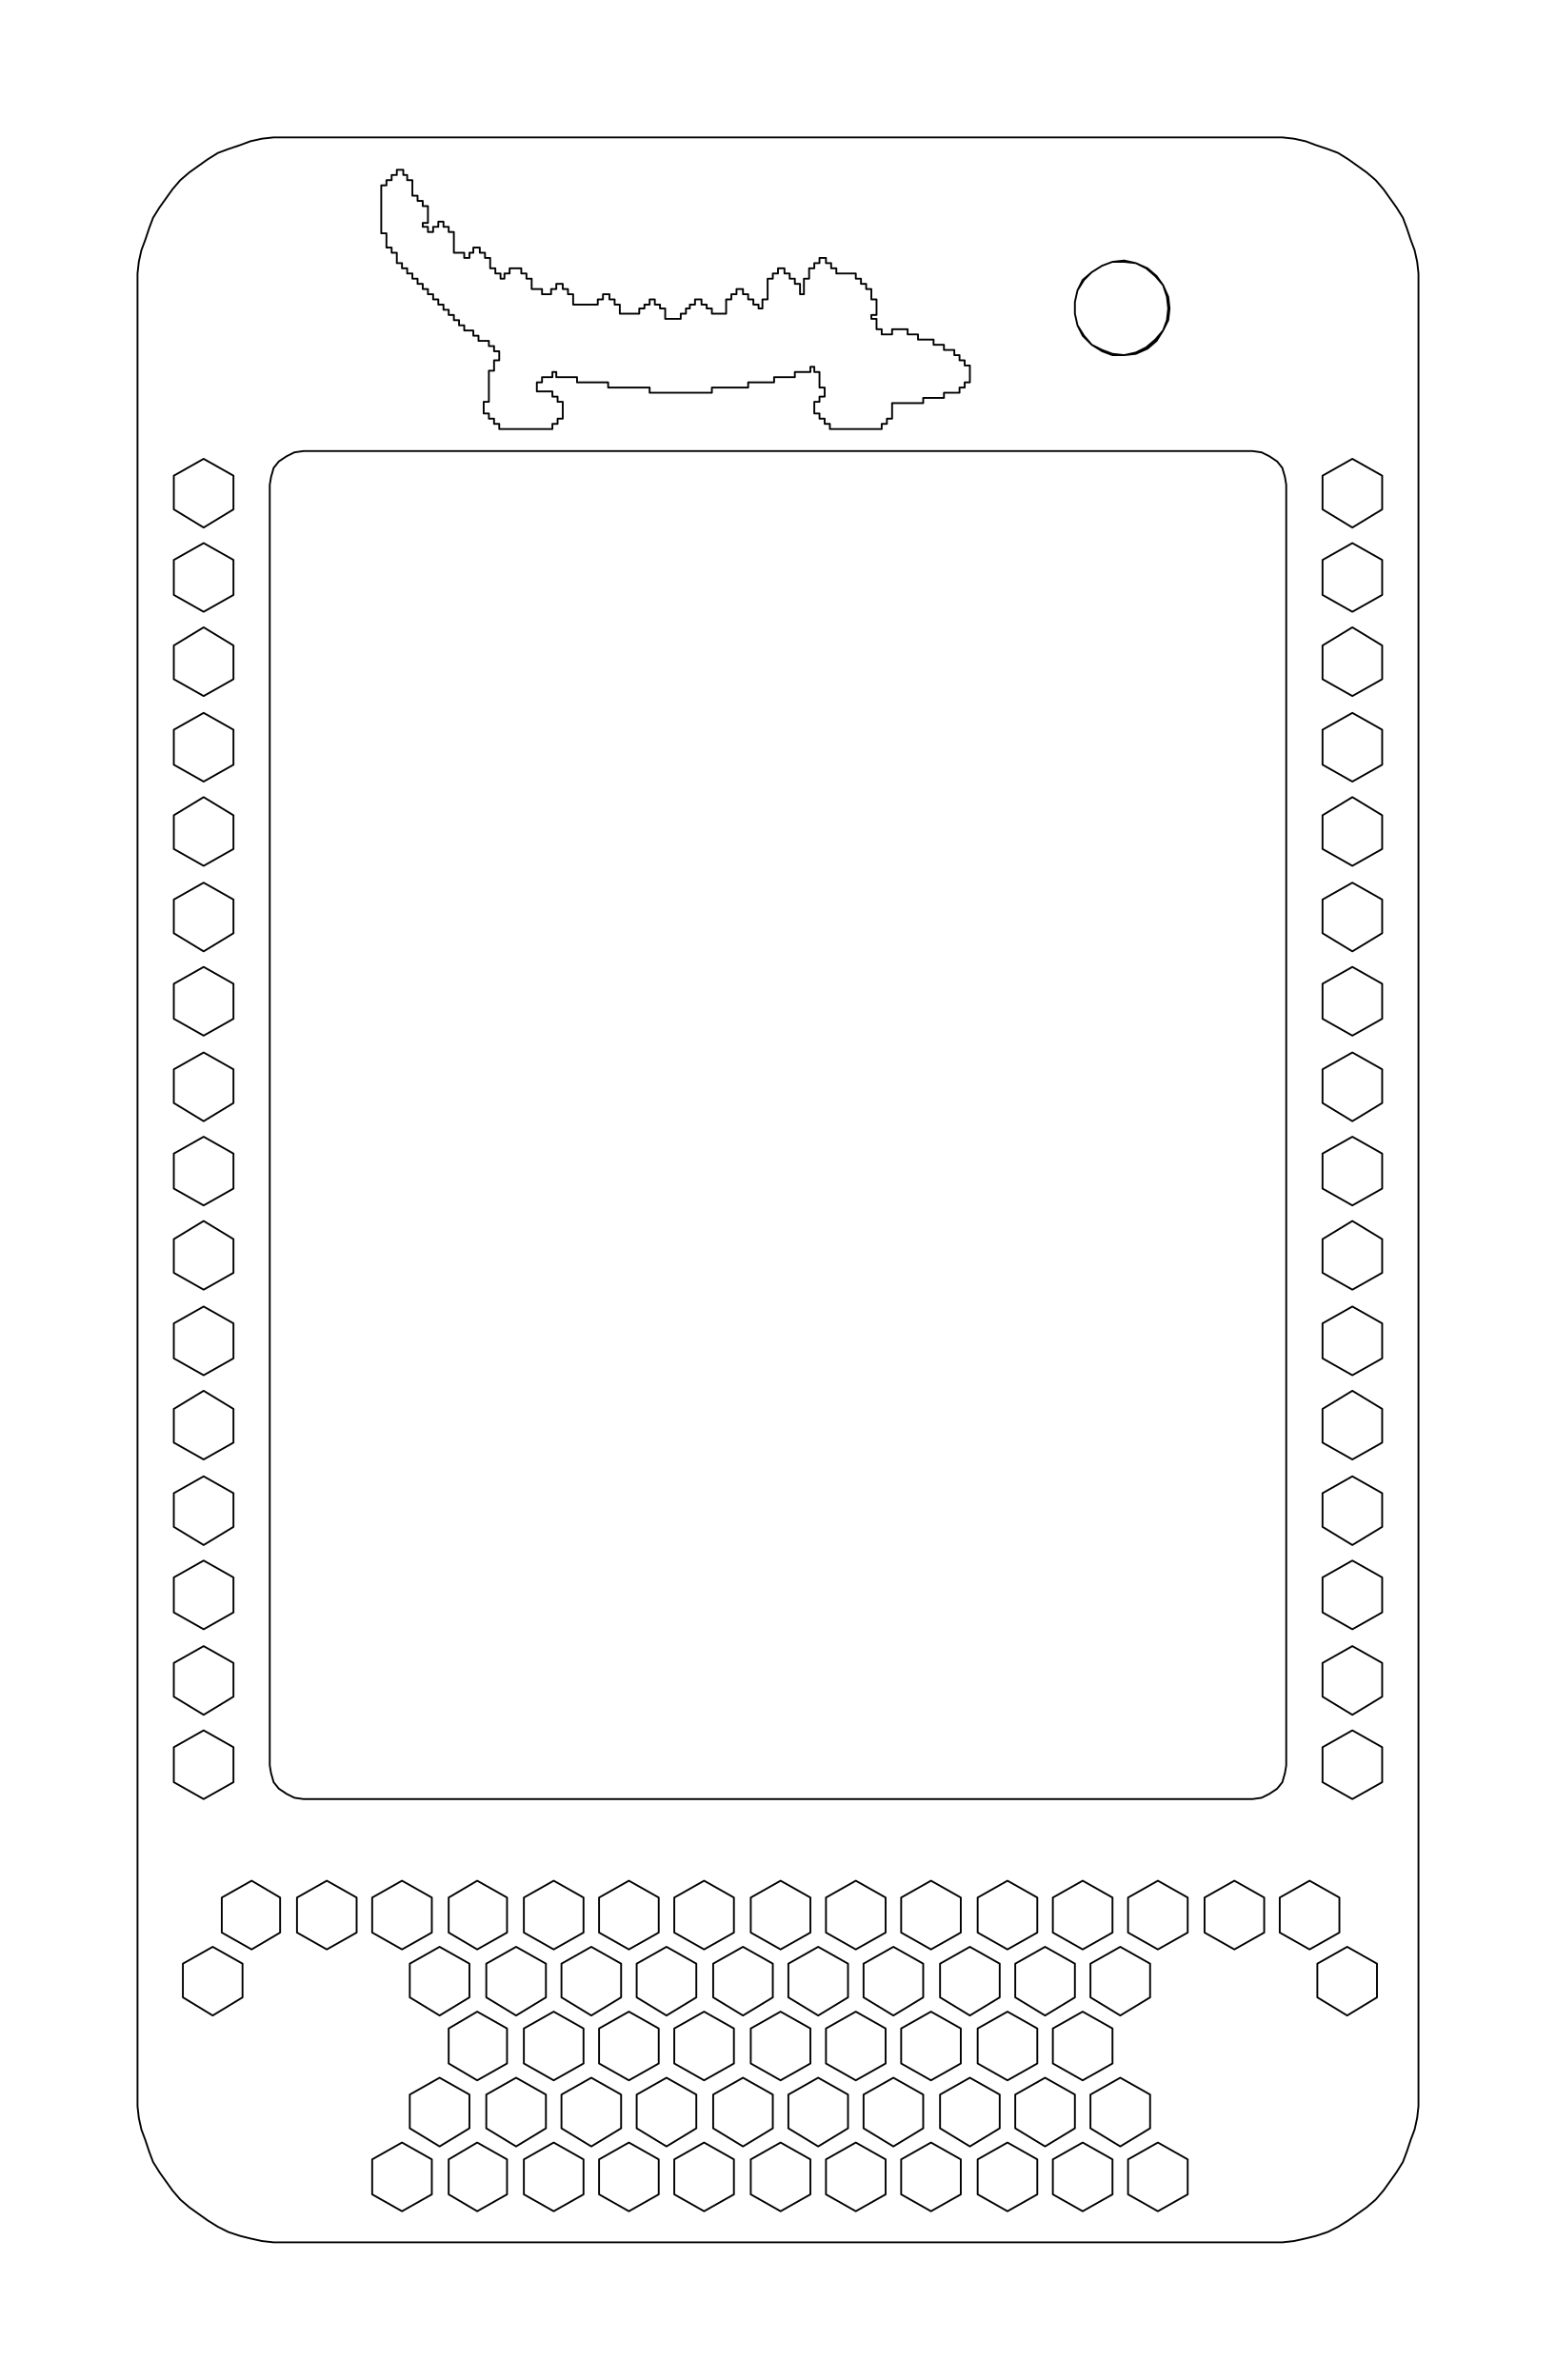
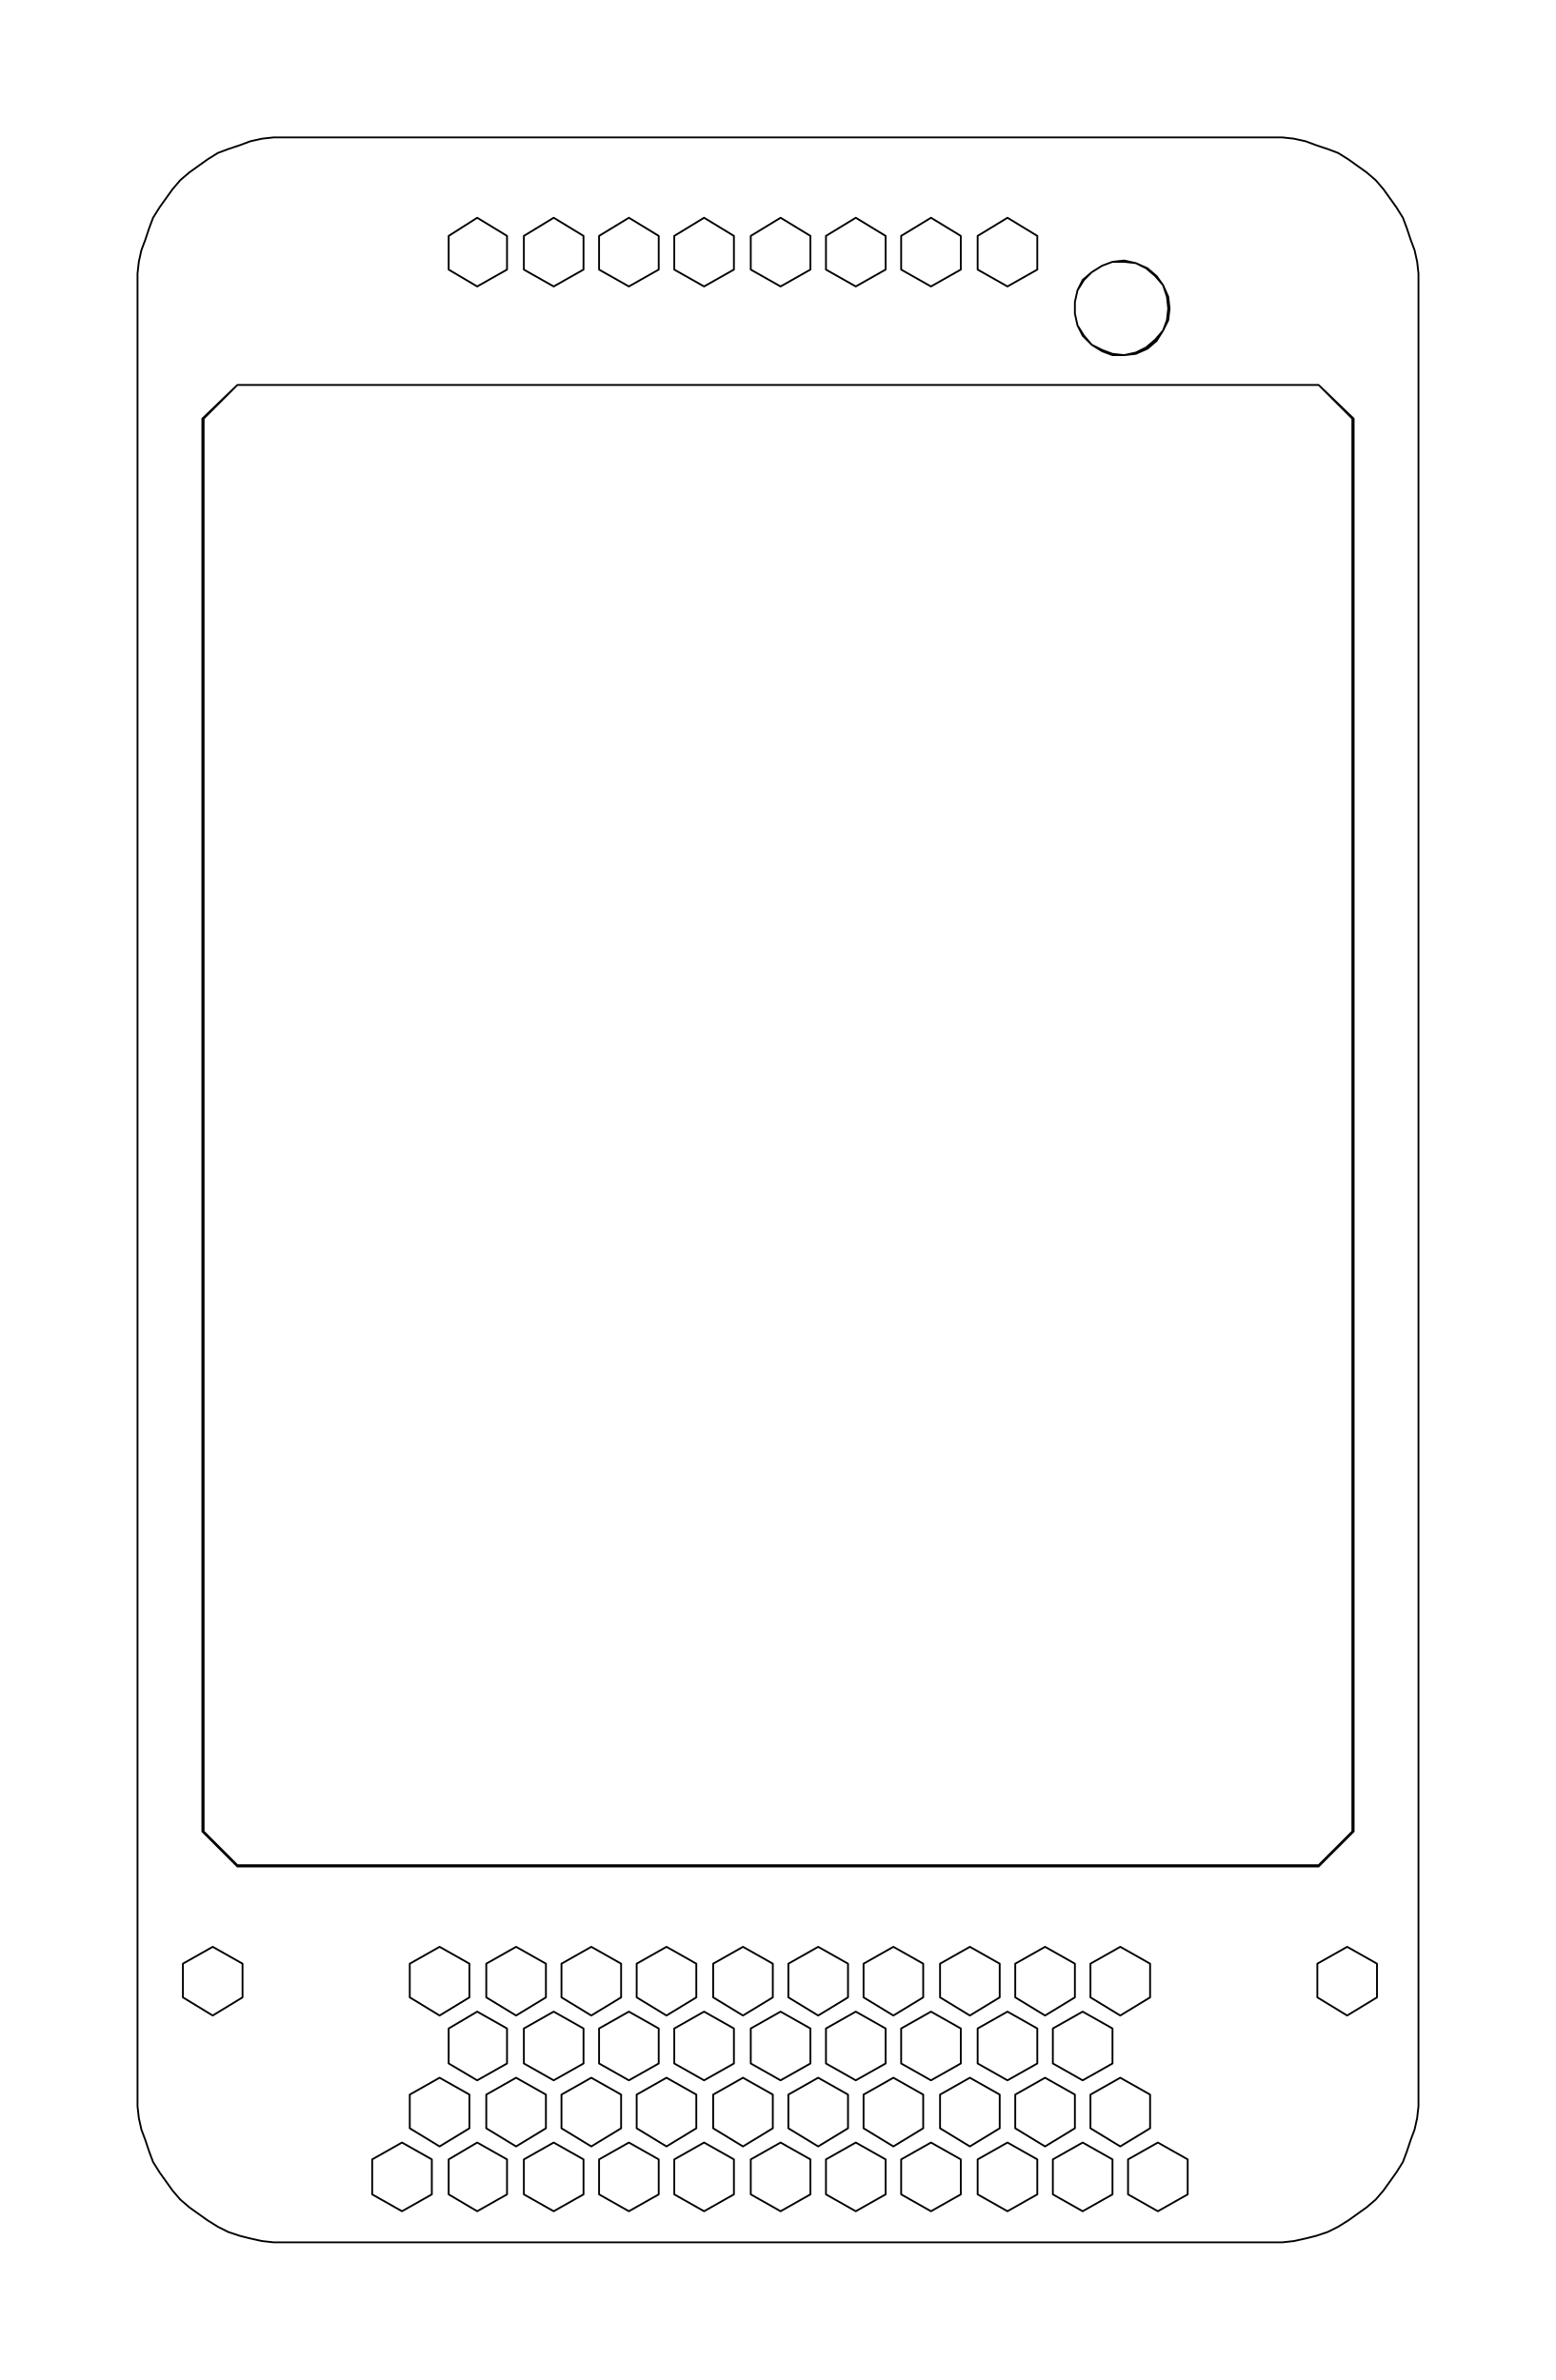
<svg xmlns="http://www.w3.org/2000/svg" viewBox="0 0 1200.0 1836.2" width="1200" height="1836" fill="none" stroke="currentColor" stroke-linecap="round" stroke-linejoin="round" role="img">
-   <path id="case-front-face-vis" d="M106 1616L106 220 M901 238L900 229L897 220L891 213L884 207L876 203L867 202L858 202L850 205L842 210L836 216L831 224L829 233L829 242L831 251L836 259L842 266L850 270L858 273L867 274L876 272L884 268L891 262L897 255L900 247L901 238 M106 220L106 211L107 202L109 193L112 185L115 176L118 168L123 160L128 153L133 146L139 139L146 133L153 128L160 123L168 118L176 115L185 112L193 109L202 107L211 106L220 106 M220 106L980 106 M980 106L989 106L998 107L1007 109L1015 112L1024 115L1032 118L1040 123L1047 128L1054 133L1061 139L1067 146L1072 153L1077 160L1082 168L1085 176L1088 185L1091 193L1093 202L1094 211L1094 220 M1094 1616L1094 220 M1094 1616L1094 1625L1093 1634L1091 1643L1088 1651L1085 1660L1082 1668L1077 1676L1072 1683L1067 1690L1061 1697L1054 1703L1047 1708L1040 1713L1032 1718L1024 1722L1015 1725L1007 1727L998 1729L989 1730L980 1730 M220 1730L980 1730 M220 1730L211 1730L202 1729L193 1727L185 1725L176 1722L168 1718L160 1713L153 1708L146 1703L139 1697L133 1690L128 1683L123 1676L118 1668L115 1660L112 1651L109 1643L107 1634L106 1625L106 1616 M164 1502L141 1515 M141 1515L141 1541 M141 1541L164 1555 M164 1555L187 1541 M187 1541L187 1515 M187 1515L164 1502 M310 1653L287 1666 M287 1666L287 1693 M287 1693L310 1706 M310 1706L333 1693 M333 1693L333 1666 M333 1666L310 1653 M339 1603L316 1616 M316 1616L316 1642 M316 1642L339 1656 M339 1656L362 1642 M362 1642L362 1616 M362 1616L339 1603 M339 1502L316 1515 M316 1515L316 1541 M316 1541L339 1555 M339 1555L362 1541 M362 1541L362 1515 M362 1515L339 1502 M194 1451L171 1464 M171 1464L171 1491 M171 1491L194 1504 M194 1504L216 1491 M216 1491L216 1464 M216 1464L194 1451 M157 1335L134 1348 M134 1348L134 1375 M134 1375L157 1388 M157 1388L180 1375 M180 1375L180 1348 M180 1348L157 1335 M252 1451L229 1464 M229 1464L229 1491 M229 1491L252 1504 M252 1504L275 1491 M275 1491L275 1464 M275 1464L252 1451 M310 1451L287 1464 M287 1464L287 1491 M287 1491L310 1504 M310 1504L333 1491 M333 1491L333 1464 M333 1464L310 1451 M368 1653L346 1666 M346 1666L346 1693 M346 1693L368 1706 M368 1706L391 1693 M391 1693L391 1666 M391 1666L368 1653 M398 1603L375 1616 M375 1616L375 1642 M375 1642L398 1656 M398 1656L421 1642 M421 1642L421 1616 M421 1616L398 1603 M427 1653L404 1666 M404 1666L404 1693 M404 1693L427 1706 M427 1706L450 1693 M450 1693L450 1666 M450 1666L427 1653 M456 1603L433 1616 M433 1616L433 1642 M433 1642L456 1656 M456 1656L479 1642 M479 1642L479 1616 M479 1616L456 1603 M368 1552L346 1565 M346 1565L346 1592 M346 1592L368 1605 M368 1605L391 1592 M391 1592L391 1565 M391 1565L368 1552 M398 1502L375 1515 M375 1515L375 1541 M375 1541L398 1555 M398 1555L421 1541 M421 1541L421 1515 M421 1515L398 1502 M427 1552L404 1565 M404 1565L404 1592 M404 1592L427 1605 M427 1605L450 1592 M450 1592L450 1565 M450 1565L427 1552 M456 1502L433 1515 M433 1515L433 1541 M433 1541L456 1555 M456 1555L479 1541 M479 1541L479 1515 M479 1515L456 1502 M485 1653L462 1666 M462 1666L462 1693 M462 1693L485 1706 M485 1706L508 1693 M508 1693L508 1666 M508 1666L485 1653 M514 1603L491 1616 M491 1616L491 1642 M491 1642L514 1656 M514 1656L537 1642 M537 1642L537 1616 M537 1616L514 1603 M543 1653L520 1666 M520 1666L520 1693 M520 1693L543 1706 M543 1706L566 1693 M566 1693L566 1666 M566 1666L543 1653 M573 1603L550 1616 M550 1616L550 1642 M550 1642L573 1656 M573 1656L596 1642 M596 1642L596 1616 M596 1616L573 1603 M485 1552L462 1565 M462 1565L462 1592 M462 1592L485 1605 M485 1605L508 1592 M508 1592L508 1565 M508 1565L485 1552 M514 1502L491 1515 M491 1515L491 1541 M491 1541L514 1555 M514 1555L537 1541 M537 1541L537 1515 M537 1515L514 1502 M543 1552L520 1565 M520 1565L520 1592 M520 1592L543 1605 M543 1605L566 1592 M566 1592L566 1565 M566 1565L543 1552 M573 1502L550 1515 M550 1515L550 1541 M550 1541L573 1555 M573 1555L596 1541 M596 1541L596 1515 M596 1515L573 1502 M368 1451L346 1464 M346 1464L346 1491 M346 1491L368 1504 M368 1504L391 1491 M391 1491L391 1464 M391 1464L368 1451 M427 1451L404 1464 M404 1464L404 1491 M404 1491L427 1504 M427 1504L450 1491 M450 1491L450 1464 M450 1464L427 1451 M485 1451L462 1464 M462 1464L462 1491 M462 1491L485 1504 M485 1504L508 1491 M508 1491L508 1464 M508 1464L485 1451 M543 1451L520 1464 M520 1464L520 1491 M520 1491L543 1504 M543 1504L566 1491 M566 1491L566 1464 M566 1464L543 1451 M157 1270L134 1283 M134 1283L134 1309 M134 1309L157 1323 M157 1323L180 1309 M180 1309L180 1283 M180 1283L157 1270 M157 1204L134 1217 M134 1217L134 1244 M134 1244L157 1257 M157 1257L180 1244 M180 1244L180 1217 M180 1217L157 1204 M157 1139L134 1152 M134 1152L134 1178 M134 1178L157 1192 M157 1192L180 1178 M180 1178L180 1152 M180 1152L157 1139 M157 1073L134 1087 M134 1087L134 1113 M134 1113L157 1126 M157 1126L180 1113 M180 1113L180 1087 M180 1087L157 1073 M157 1008L134 1021 M134 1021L134 1048 M134 1048L157 1061 M157 1061L180 1048 M180 1048L180 1021 M180 1021L157 1008 M157 942L134 956 M134 956L134 982 M134 982L157 995 M157 995L180 982 M180 982L180 956 M180 956L157 942 M602 1653L579 1666 M579 1666L579 1693 M579 1693L602 1706 M602 1706L625 1693 M625 1693L625 1666 M625 1666L602 1653 M660 1653L637 1666 M637 1666L637 1693 M637 1693L660 1706 M660 1706L683 1693 M683 1693L683 1666 M683 1666L660 1653 M631 1603L608 1616 M608 1616L608 1642 M608 1642L631 1656 M631 1656L654 1642 M654 1642L654 1616 M654 1616L631 1603 M718 1653L695 1666 M695 1666L695 1693 M695 1693L718 1706 M718 1706L741 1693 M741 1693L741 1666 M741 1666L718 1653 M689 1603L666 1616 M666 1616L666 1642 M666 1642L689 1656 M689 1656L712 1642 M712 1642L712 1616 M712 1616L689 1603 M602 1552L579 1565 M579 1565L579 1592 M579 1592L602 1605 M602 1605L625 1592 M625 1592L625 1565 M625 1565L602 1552 M660 1552L637 1565 M637 1565L637 1592 M637 1592L660 1605 M660 1605L683 1592 M683 1592L683 1565 M683 1565L660 1552 M631 1502L608 1515 M608 1515L608 1541 M608 1541L631 1555 M631 1555L654 1541 M654 1541L654 1515 M654 1515L631 1502 M718 1552L695 1565 M695 1565L695 1592 M695 1592L718 1605 M718 1605L741 1592 M741 1592L741 1565 M741 1565L718 1552 M689 1502L666 1515 M666 1515L666 1541 M666 1541L689 1555 M689 1555L712 1541 M712 1541L712 1515 M712 1515L689 1502 M777 1653L754 1666 M754 1666L754 1693 M754 1693L777 1706 M777 1706L800 1693 M800 1693L800 1666 M800 1666L777 1653 M748 1603L725 1616 M725 1616L725 1642 M725 1642L748 1656 M748 1656L771 1642 M771 1642L771 1616 M771 1616L748 1603 M835 1653L812 1666 M812 1666L812 1693 M812 1693L835 1706 M835 1706L858 1693 M858 1693L858 1666 M858 1666L835 1653 M806 1603L783 1616 M783 1616L783 1642 M783 1642L806 1656 M806 1656L829 1642 M829 1642L829 1616 M829 1616L806 1603 M777 1552L754 1565 M754 1565L754 1592 M754 1592L777 1605 M777 1605L800 1592 M800 1592L800 1565 M800 1565L777 1552 M748 1502L725 1515 M725 1515L725 1541 M725 1541L748 1555 M748 1555L771 1541 M771 1541L771 1515 M771 1515L748 1502 M835 1552L812 1565 M812 1565L812 1592 M812 1592L835 1605 M835 1605L858 1592 M858 1592L858 1565 M858 1565L835 1552 M806 1502L783 1515 M783 1515L783 1541 M783 1541L806 1555 M806 1555L829 1541 M829 1541L829 1515 M829 1515L806 1502 M602 1451L579 1464 M579 1464L579 1491 M579 1491L602 1504 M602 1504L625 1491 M625 1491L625 1464 M625 1464L602 1451 M660 1451L637 1464 M637 1464L637 1491 M637 1491L660 1504 M660 1504L683 1491 M683 1491L683 1464 M683 1464L660 1451 M718 1451L695 1464 M695 1464L695 1491 M695 1491L718 1504 M718 1504L741 1491 M741 1491L741 1464 M741 1464L718 1451 M777 1451L754 1464 M754 1464L754 1491 M754 1491L777 1504 M777 1504L800 1491 M800 1491L800 1464 M800 1464L777 1451 M835 1451L812 1464 M812 1464L812 1491 M812 1491L835 1504 M835 1504L858 1491 M858 1491L858 1464 M858 1464L835 1451 M893 1653L870 1666 M870 1666L870 1693 M870 1693L893 1706 M893 1706L916 1693 M916 1693L916 1666 M916 1666L893 1653 M864 1603L841 1616 M841 1616L841 1642 M841 1642L864 1656 M864 1656L887 1642 M887 1642L887 1616 M887 1616L864 1603 M864 1502L841 1515 M841 1515L841 1541 M841 1541L864 1555 M864 1555L887 1541 M887 1541L887 1515 M887 1515L864 1502 M1039 1502L1016 1515 M1016 1515L1016 1541 M1016 1541L1039 1555 M1039 1555L1062 1541 M1062 1541L1062 1515 M1062 1515L1039 1502 M893 1451L870 1464 M870 1464L870 1491 M870 1491L893 1504 M893 1504L916 1491 M916 1491L916 1464 M916 1464L893 1451 M952 1451L929 1464 M929 1464L929 1491 M929 1491L952 1504 M952 1504L975 1491 M975 1491L975 1464 M975 1464L952 1451 M1010 1451L987 1464 M987 1464L987 1491 M987 1491L1010 1504 M1010 1504L1033 1491 M1033 1491L1033 1464 M1033 1464L1010 1451 M1043 1335L1020 1348 M1020 1348L1020 1375 M1020 1375L1043 1388 M1043 1388L1066 1375 M1066 1375L1066 1348 M1066 1348L1043 1335 M1043 1270L1020 1283 M1020 1283L1020 1309 M1020 1309L1043 1323 M1043 1323L1066 1309 M1066 1309L1066 1283 M1066 1283L1043 1270 M1043 1204L1020 1217 M1020 1217L1020 1244 M1020 1244L1043 1257 M1043 1257L1066 1244 M1066 1244L1066 1217 M1066 1217L1043 1204 M1043 1139L1020 1152 M1020 1152L1020 1178 M1020 1178L1043 1192 M1043 1192L1066 1178 M1066 1178L1066 1152 M1066 1152L1043 1139 M1043 1073L1020 1087 M1020 1087L1020 1113 M1020 1113L1043 1126 M1043 1126L1066 1113 M1066 1113L1066 1087 M1066 1087L1043 1073 M1043 1008L1020 1021 M1020 1021L1020 1048 M1020 1048L1043 1061 M1043 1061L1066 1048 M1066 1048L1066 1021 M1066 1021L1043 1008 M1043 942L1020 956 M1020 956L1020 982 M1020 982L1043 995 M1043 995L1066 982 M1066 982L1066 956 M1066 956L1043 942 M157 877L134 890 M134 890L134 917 M134 917L157 930 M157 930L180 917 M180 917L180 890 M180 890L157 877 M157 812L134 825 M134 825L134 851 M134 851L157 865 M157 865L180 851 M180 851L180 825 M180 825L157 812 M157 746L134 759 M134 759L134 786 M134 786L157 799 M157 799L180 786 M180 786L180 759 M180 759L157 746 M157 681L134 694 M134 694L134 720 M134 720L157 734 M157 734L180 720 M180 720L180 694 M180 694L157 681 M157 615L134 629 M134 629L134 655 M134 655L157 668 M157 668L180 655 M180 655L180 629 M180 629L157 615 M157 550L134 563 M134 563L134 590 M134 590L157 603 M157 603L180 590 M180 590L180 563 M180 563L157 550 M157 484L134 498 M134 498L134 524 M134 524L157 537 M157 537L180 524 M180 524L180 498 M180 498L157 484 M157 419L134 432 M134 432L134 459 M134 459L157 472 M157 472L180 459 M180 459L180 432 M180 432L157 419 M157 354L134 367 M134 367L134 393 M134 393L157 407 M157 407L180 393 M180 393L180 367 M180 367L157 354 M302 135L302 139 M298 139L302 139 M298 139L298 143 M294 143L298 143 M294 143L294 152 M294 152L294 152 M294 152L294 155 M294 155L294 155 M294 155L294 180 M294 180L298 180 M298 180L298 191 M298 191L302 191 M302 191L302 195 M302 195L306 195 M306 195L306 199 M306 199L306 199 M306 199L306 203 M306 203L310 203 M310 203L310 207 M310 207L314 207 M314 207L314 211 M314 211L318 211 M318 211L318 215 M318 215L322 215 M322 215L322 219 M322 219L326 219 M326 219L326 223 M326 223L330 223 M330 223L330 227 M330 227L334 227 M334 227L334 231 M334 231L338 231 M338 231L338 235 M338 235L342 235 M342 235L342 239 M342 239L346 239 M346 239L346 243 M346 243L350 243 M350 243L350 247 M350 247L354 247 M354 247L354 251 M354 251L358 251 M358 251L358 255 M358 255L365 255 M365 255L365 259 M365 259L369 259 M369 259L369 263 M369 263L377 263 M377 263L377 267 M377 267L381 267 M381 267L381 271 M381 271L385 271 M385 271L385 278 M381 278L385 278 M381 278L381 286 M377 286L381 286 M377 286L377 291 M377 291L377 291 M377 291L377 294 M377 294L377 294 M377 294L377 307 M377 307L377 307 M377 307L377 310 M373 310L377 310 M373 310L373 319 M373 319L377 319 M377 319L377 323 M377 323L381 323 M381 323L381 327 M381 327L385 327 M385 327L385 331 M385 331L426 331 M426 327L426 331 M426 327L430 327 M430 323L430 327 M430 323L434 323 M434 310L434 323 M430 310L434 310 M430 306L430 310 M426 306L430 306 M426 302L426 306 M414 302L426 302 M414 295L414 302 M414 295L418 295 M418 291L418 295 M418 291L426 291 M426 287L426 291 M426 287L429 287 M429 287L429 291 M429 291L445 291 M445 291L445 295 M445 295L469 295 M469 295L469 299 M469 299L501 299 M501 299L501 303 M501 303L549 303 M549 299L549 303 M549 299L577 299 M577 295L577 299 M577 295L597 295 M597 291L597 295 M597 291L613 291 M613 287L613 291 M613 287L625 287 M625 283L625 287 M625 283L628 283 M628 283L628 287 M628 287L632 287 M632 287L632 295 M632 295L632 295 M632 295L632 299 M632 299L636 299 M636 299L636 306 M632 306L636 306 M632 306L632 310 M628 310L632 310 M628 310L628 319 M628 319L632 319 M632 319L632 323 M632 323L636 323 M636 323L636 327 M636 327L640 327 M640 327L640 331 M640 331L680 331 M680 327L680 331 M680 327L684 327 M684 323L684 327 M684 323L688 323 M688 311L688 323 M688 311L712 311 M712 307L712 311 M712 307L728 307 M728 303L728 307 M728 303L740 303 M740 299L740 303 M740 299L744 299 M744 295L744 299 M744 295L748 295 M748 282L748 295 M744 282L748 282 M744 278L744 282 M740 278L744 278 M740 274L740 278 M736 274L740 274 M736 270L736 274 M728 270L736 270 M728 266L728 270 M720 266L728 266 M720 262L720 266 M708 262L720 262 M708 258L708 262 M700 258L708 258 M700 254L700 258 M688 254L700 254 M688 254L688 258 M680 258L688 258 M680 254L680 258 M676 254L680 254 M676 246L676 254 M672 246L676 246 M672 243L672 246 M672 243L676 243 M676 231L676 243 M672 231L676 231 M672 223L672 231 M668 223L672 223 M668 219L668 223 M664 219L668 219 M664 215L664 219 M660 215L664 215 M660 211L660 215 M645 211L660 211 M645 207L645 211 M641 207L645 207 M641 203L641 207 M637 203L641 203 M637 199L637 203 M632 199L637 199 M632 199L632 203 M628 203L632 203 M628 203L628 207 M624 207L628 207 M624 207L624 215 M620 215L624 215 M620 215L620 219 M620 219L620 219 M620 219L620 227 M617 227L620 227 M617 219L617 227 M613 219L617 219 M613 215L613 219 M609 215L613 215 M609 211L609 215 M605 211L609 211 M605 207L605 211 M600 207L605 207 M600 207L600 211 M596 211L600 211 M596 211L596 215 M592 215L596 215 M592 215L592 231 M588 231L592 231 M588 231L588 238 M585 238L588 238 M585 235L585 238 M581 235L585 235 M581 231L581 235 M577 231L581 231 M577 227L577 231 M573 227L577 227 M573 223L573 227 M568 223L573 223 M568 223L568 227 M564 227L568 227 M564 227L564 231 M560 231L564 231 M560 231L560 235 M560 235L560 235 M560 235L560 238 M560 238L560 238 M560 238L560 242 M549 242L560 242 M549 238L549 242 M545 238L549 238 M545 235L545 238 M541 235L545 235 M541 231L541 235 M536 231L541 231 M536 231L536 235 M532 235L536 235 M532 235L532 238 M529 238L532 238 M529 238L529 242 M525 242L529 242 M525 242L525 246 M513 246L525 246 M513 238L513 246 M509 238L513 238 M509 235L509 238 M505 235L509 235 M505 231L505 235 M501 231L505 231 M501 231L501 235 M497 235L501 235 M497 235L497 238 M493 238L497 238 M493 238L493 242 M478 242L493 242 M478 235L478 242 M474 235L478 235 M474 231L474 235 M470 231L474 231 M470 227L470 231 M465 227L470 227 M465 227L465 231 M461 231L465 231 M461 231L461 235 M442 235L461 235 M442 227L442 235 M438 227L442 227 M438 223L438 227 M434 223L438 223 M434 219L434 223 M429 219L434 219 M429 219L429 223 M425 223L429 223 M425 223L425 227 M418 227L425 227 M418 223L418 227 M410 223L418 223 M410 215L410 223 M406 215L410 215 M406 211L406 215 M402 211L406 211 M402 207L402 211 M393 207L402 207 M393 207L393 211 M389 211L393 211 M389 211L389 215 M386 215L389 215 M386 211L386 215 M382 211L386 211 M382 207L382 211 M378 207L382 207 M378 199L378 207 M374 199L378 199 M374 195L374 199 M370 195L374 195 M370 191L370 195 M365 191L370 191 M365 191L365 195 M362 195L365 195 M362 195L362 199 M358 199L362 199 M358 195L358 199 M350 195L358 195 M350 179L350 195 M346 179L350 179 M346 175L346 179 M342 175L346 175 M342 171L342 175 M338 171L342 171 M338 171L338 175 M334 175L338 175 M334 175L334 179 M330 179L334 179 M330 175L330 179 M326 175L330 175 M326 172L326 175 M326 172L330 172 M330 159L330 172 M326 159L330 159 M326 155L326 159 M322 155L326 155 M322 151L322 155 M318 151L322 151 M318 139L318 151 M314 139L318 139 M314 135L314 139 M311 135L314 135 M311 131L311 135 M306 131L311 131 M306 131L306 135 M302 135L306 135 M234 1388L227 1387L221 1384L215 1380L211 1375L209 1368L208 1362 M234 1388L966 1388 M992 1362L991 1368L989 1375L985 1380L979 1384L973 1387L966 1388 M992 1362L992 374 M966 348L973 349L979 352L985 356L989 361L991 368L992 374 M234 348L966 348 M208 374L209 368L211 361L215 356L221 352L227 349L234 348 M208 1362L208 374 M1043 877L1020 890 M1020 890L1020 917 M1020 917L1043 930 M1043 930L1066 917 M1066 917L1066 890 M1066 890L1043 877 M1043 812L1020 825 M1020 825L1020 851 M1020 851L1043 865 M1043 865L1066 851 M1066 851L1066 825 M1066 825L1043 812 M1043 746L1020 759 M1020 759L1020 786 M1020 786L1043 799 M1043 799L1066 786 M1066 786L1066 759 M1066 759L1043 746 M1043 681L1020 694 M1020 694L1020 720 M1020 720L1043 734 M1043 734L1066 720 M1066 720L1066 694 M1066 694L1043 681 M1043 615L1020 629 M1020 629L1020 655 M1020 655L1043 668 M1043 668L1066 655 M1066 655L1066 629 M1066 629L1043 615 M1043 550L1020 563 M1020 563L1020 590 M1020 590L1043 603 M1043 603L1066 590 M1066 590L1066 563 M1066 563L1043 550 M1043 484L1020 498 M1020 498L1020 524 M1020 524L1043 537 M1043 537L1066 524 M1066 524L1066 498 M1066 498L1043 484 M1043 419L1020 432 M1020 432L1020 459 M1020 459L1043 472 M1043 472L1066 459 M1066 459L1066 432 M1066 432L1043 419 M1043 354L1020 367 M1020 367L1020 393 M1020 393L1043 407 M1043 407L1066 393 M1066 393L1066 367 M1066 367L1043 354 M902 238L901 229L897 220L892 213L885 207L876 203L867 201L858 202L850 205L842 210L835 216L831 224L829 233L829 242L831 251L835 259L842 266L850 271L858 274L867 274L876 273L885 269L892 263L897 255L901 247L902 238" stroke-width="1.4" vector-effect="non-scaling-stroke" />
+   <path id="case-front-face-vis" d="M106 1616L106 220 M1017 1439L183 1439 M1043 1413L1017 1439 M1043 323L1043 1413 M1017 297L1043 323 M183 297L1017 297 M157 323L183 297 M157 1413L157 323 M183 1439L157 1413 M901 238L900 229L897 220L891 213L884 207L876 203L867 202L858 202L850 205L842 210L836 216L831 224L829 233L829 242L831 251L836 259L842 266L850 270L858 273L867 274L876 272L884 268L891 262L897 255L900 247L901 238 M106 220L106 211L107 202L109 193L112 185L115 176L118 168L123 160L128 153L133 146L139 139L146 133L153 128L160 123L168 118L176 115L185 112L193 109L202 107L211 106L220 106 M220 106L980 106 M980 106L989 106L998 107L1007 109L1015 112L1024 115L1032 118L1040 123L1047 128L1054 133L1061 139L1067 146L1072 153L1077 160L1082 168L1085 176L1088 185L1091 193L1093 202L1094 211L1094 220 M1094 1616L1094 220 M1094 1616L1094 1625L1093 1634L1091 1643L1088 1651L1085 1660L1082 1668L1077 1676L1072 1683L1067 1690L1061 1697L1054 1703L1047 1708L1040 1713L1032 1718L1024 1722L1015 1725L1007 1727L998 1729L989 1730L980 1730 M220 1730L980 1730 M220 1730L211 1730L202 1729L193 1727L185 1725L176 1722L168 1718L160 1713L153 1708L146 1703L139 1697L133 1690L128 1683L123 1676L118 1668L115 1660L112 1651L109 1643L107 1634L106 1625L106 1616 M164 1502L141 1515 M141 1515L141 1541 M141 1541L164 1555 M164 1555L187 1541 M187 1541L187 1515 M187 1515L164 1502 M310 1653L287 1666 M287 1666L287 1693 M287 1693L310 1706 M310 1706L333 1693 M333 1693L333 1666 M333 1666L310 1653 M339 1603L316 1616 M316 1616L316 1642 M316 1642L339 1656 M339 1656L362 1642 M362 1642L362 1616 M362 1616L339 1603 M339 1502L316 1515 M316 1515L316 1541 M316 1541L339 1555 M339 1555L362 1541 M362 1541L362 1515 M362 1515L339 1502 M368 1653L346 1666 M346 1666L346 1693 M346 1693L368 1706 M368 1706L391 1693 M391 1693L391 1666 M391 1666L368 1653 M398 1603L375 1616 M375 1616L375 1642 M375 1642L398 1656 M398 1656L421 1642 M421 1642L421 1616 M421 1616L398 1603 M427 1653L404 1666 M404 1666L404 1693 M404 1693L427 1706 M427 1706L450 1693 M450 1693L450 1666 M450 1666L427 1653 M456 1603L433 1616 M433 1616L433 1642 M433 1642L456 1656 M456 1656L479 1642 M479 1642L479 1616 M479 1616L456 1603 M368 1552L346 1565 M346 1565L346 1592 M346 1592L368 1605 M368 1605L391 1592 M391 1592L391 1565 M391 1565L368 1552 M398 1502L375 1515 M375 1515L375 1541 M375 1541L398 1555 M398 1555L421 1541 M421 1541L421 1515 M421 1515L398 1502 M427 1552L404 1565 M404 1565L404 1592 M404 1592L427 1605 M427 1605L450 1592 M450 1592L450 1565 M450 1565L427 1552 M456 1502L433 1515 M433 1515L433 1541 M433 1541L456 1555 M456 1555L479 1541 M479 1541L479 1515 M479 1515L456 1502 M485 1653L462 1666 M462 1666L462 1693 M462 1693L485 1706 M485 1706L508 1693 M508 1693L508 1666 M508 1666L485 1653 M514 1603L491 1616 M491 1616L491 1642 M491 1642L514 1656 M514 1656L537 1642 M537 1642L537 1616 M537 1616L514 1603 M543 1653L520 1666 M520 1666L520 1693 M520 1693L543 1706 M543 1706L566 1693 M566 1693L566 1666 M566 1666L543 1653 M573 1603L550 1616 M550 1616L550 1642 M550 1642L573 1656 M573 1656L596 1642 M596 1642L596 1616 M596 1616L573 1603 M485 1552L462 1565 M462 1565L462 1592 M462 1592L485 1605 M485 1605L508 1592 M508 1592L508 1565 M508 1565L485 1552 M514 1502L491 1515 M491 1515L491 1541 M491 1541L514 1555 M514 1555L537 1541 M537 1541L537 1515 M537 1515L514 1502 M543 1552L520 1565 M520 1565L520 1592 M520 1592L543 1605 M543 1605L566 1592 M566 1592L566 1565 M566 1565L543 1552 M573 1502L550 1515 M550 1515L550 1541 M550 1541L573 1555 M573 1555L596 1541 M596 1541L596 1515 M596 1515L573 1502 M602 1653L579 1666 M579 1666L579 1693 M579 1693L602 1706 M602 1706L625 1693 M625 1693L625 1666 M625 1666L602 1653 M660 1653L637 1666 M637 1666L637 1693 M637 1693L660 1706 M660 1706L683 1693 M683 1693L683 1666 M683 1666L660 1653 M631 1603L608 1616 M608 1616L608 1642 M608 1642L631 1656 M631 1656L654 1642 M654 1642L654 1616 M654 1616L631 1603 M718 1653L695 1666 M695 1666L695 1693 M695 1693L718 1706 M718 1706L741 1693 M741 1693L741 1666 M741 1666L718 1653 M689 1603L666 1616 M666 1616L666 1642 M666 1642L689 1656 M689 1656L712 1642 M712 1642L712 1616 M712 1616L689 1603 M602 1552L579 1565 M579 1565L579 1592 M579 1592L602 1605 M602 1605L625 1592 M625 1592L625 1565 M625 1565L602 1552 M660 1552L637 1565 M637 1565L637 1592 M637 1592L660 1605 M660 1605L683 1592 M683 1592L683 1565 M683 1565L660 1552 M631 1502L608 1515 M608 1515L608 1541 M608 1541L631 1555 M631 1555L654 1541 M654 1541L654 1515 M654 1515L631 1502 M718 1552L695 1565 M695 1565L695 1592 M695 1592L718 1605 M718 1605L741 1592 M741 1592L741 1565 M741 1565L718 1552 M689 1502L666 1515 M666 1515L666 1541 M666 1541L689 1555 M689 1555L712 1541 M712 1541L712 1515 M712 1515L689 1502 M777 1653L754 1666 M754 1666L754 1693 M754 1693L777 1706 M777 1706L800 1693 M800 1693L800 1666 M800 1666L777 1653 M748 1603L725 1616 M725 1616L725 1642 M725 1642L748 1656 M748 1656L771 1642 M771 1642L771 1616 M771 1616L748 1603 M835 1653L812 1666 M812 1666L812 1693 M812 1693L835 1706 M835 1706L858 1693 M858 1693L858 1666 M858 1666L835 1653 M806 1603L783 1616 M783 1616L783 1642 M783 1642L806 1656 M806 1656L829 1642 M829 1642L829 1616 M829 1616L806 1603 M777 1552L754 1565 M754 1565L754 1592 M754 1592L777 1605 M777 1605L800 1592 M800 1592L800 1565 M800 1565L777 1552 M748 1502L725 1515 M725 1515L725 1541 M725 1541L748 1555 M748 1555L771 1541 M771 1541L771 1515 M771 1515L748 1502 M835 1552L812 1565 M812 1565L812 1592 M812 1592L835 1605 M835 1605L858 1592 M858 1592L858 1565 M858 1565L835 1552 M806 1502L783 1515 M783 1515L783 1541 M783 1541L806 1555 M806 1555L829 1541 M829 1541L829 1515 M829 1515L806 1502 M893 1653L870 1666 M870 1666L870 1693 M870 1693L893 1706 M893 1706L916 1693 M916 1693L916 1666 M916 1666L893 1653 M864 1603L841 1616 M841 1616L841 1642 M841 1642L864 1656 M864 1656L887 1642 M887 1642L887 1616 M887 1616L864 1603 M864 1502L841 1515 M841 1515L841 1541 M841 1541L864 1555 M864 1555L887 1541 M887 1541L887 1515 M887 1515L864 1502 M1039 1502L1016 1515 M1016 1515L1016 1541 M1016 1541L1039 1555 M1039 1555L1062 1541 M1062 1541L1062 1515 M1062 1515L1039 1502 M1017 1440L183 1440 M1044 1413L1017 1440 M1044 323L1044 1413 M1017 297L1044 323 M183 297L1017 297 M156 323L183 297 M156 1413L156 323 M183 1440L156 1413 M368 168L346 182 M346 182L346 208 M346 208L368 221 M368 221L391 208 M391 208L391 182 M391 182L368 168 M427 168L404 182 M404 182L404 208 M404 208L427 221 M427 221L450 208 M450 208L450 182 M450 182L427 168 M485 168L462 182 M462 182L462 208 M462 208L485 221 M485 221L508 208 M508 208L508 182 M508 182L485 168 M543 168L520 182 M520 182L520 208 M520 208L543 221 M543 221L566 208 M566 208L566 182 M566 182L543 168 M602 168L579 182 M579 182L579 208 M579 208L602 221 M602 221L625 208 M625 208L625 182 M625 182L602 168 M660 168L637 182 M637 182L637 208 M637 208L660 221 M660 221L683 208 M683 208L683 182 M683 182L660 168 M718 168L695 182 M695 182L695 208 M695 208L718 221 M718 221L741 208 M741 208L741 182 M741 182L718 168 M777 168L754 182 M754 182L754 208 M754 208L777 221 M777 221L800 208 M800 208L800 182 M800 182L777 168 M902 238L901 229L897 220L892 213L885 207L876 203L867 201L858 202L850 205L842 210L835 216L831 224L829 233L829 242L831 251L835 259L842 266L850 271L858 274L867 274L876 273L885 269L892 263L897 255L901 247L902 238 M183 1439L183 1440 M1017 1439L1017 1440 M1043 1413L1044 1413 M1043 323L1044 323 M1017 297L1017 297 M183 297L183 297 M157 323L156 323 M157 1413L156 1413" stroke-width="1.4" vector-effect="non-scaling-stroke" />
</svg>
